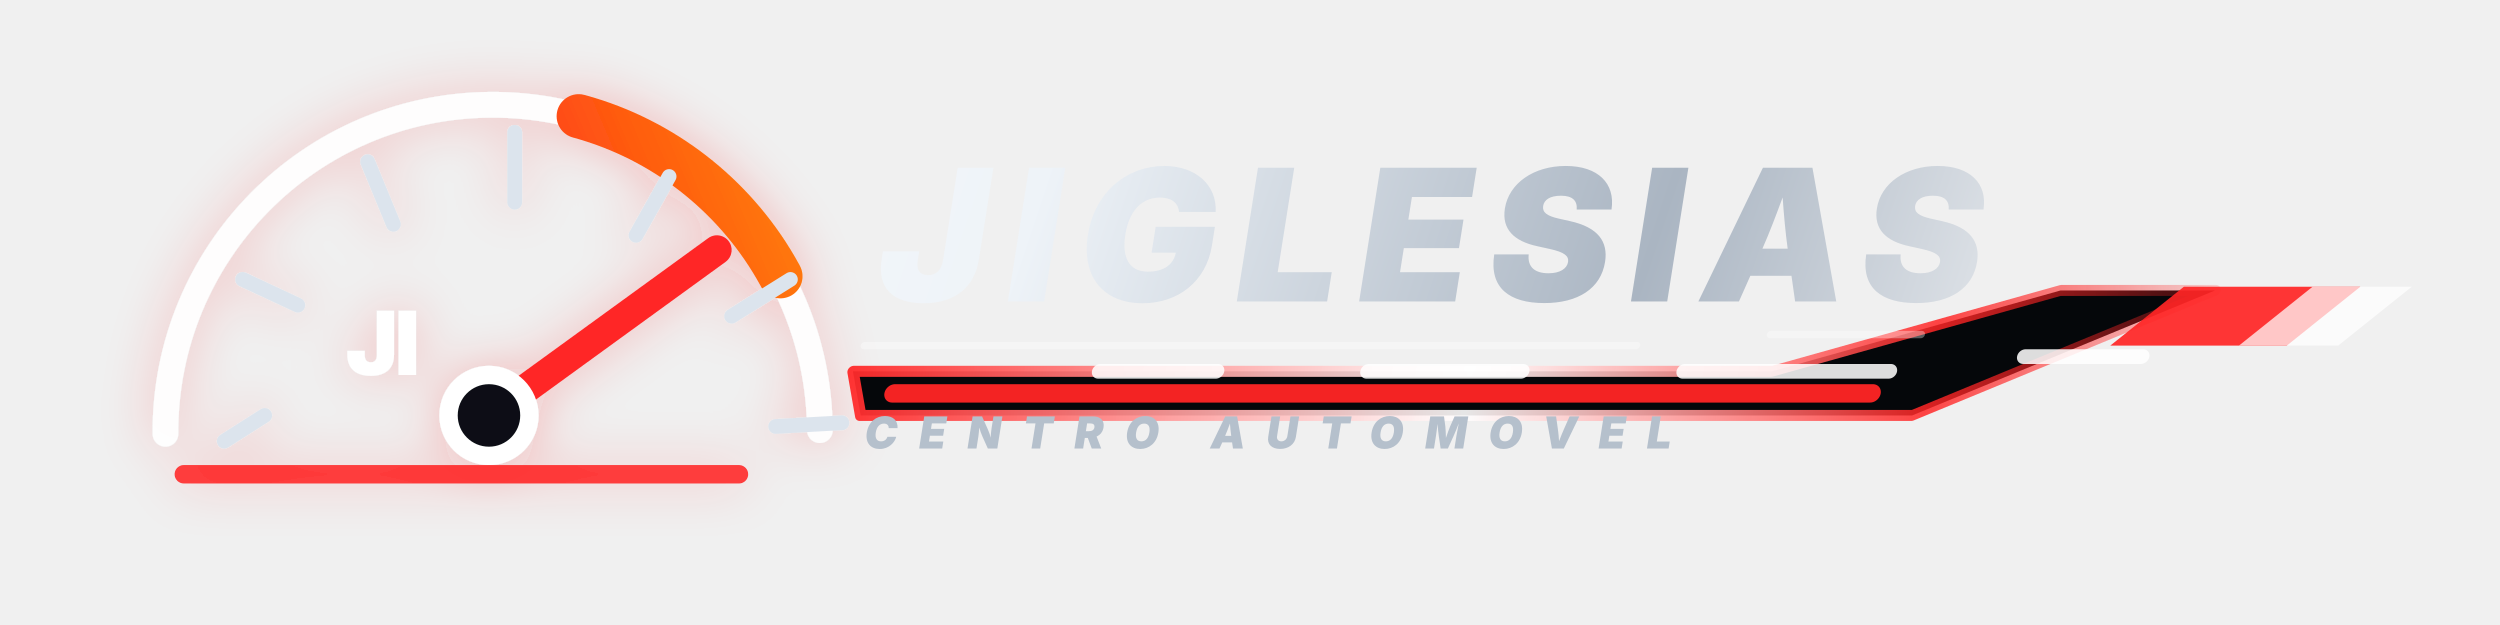
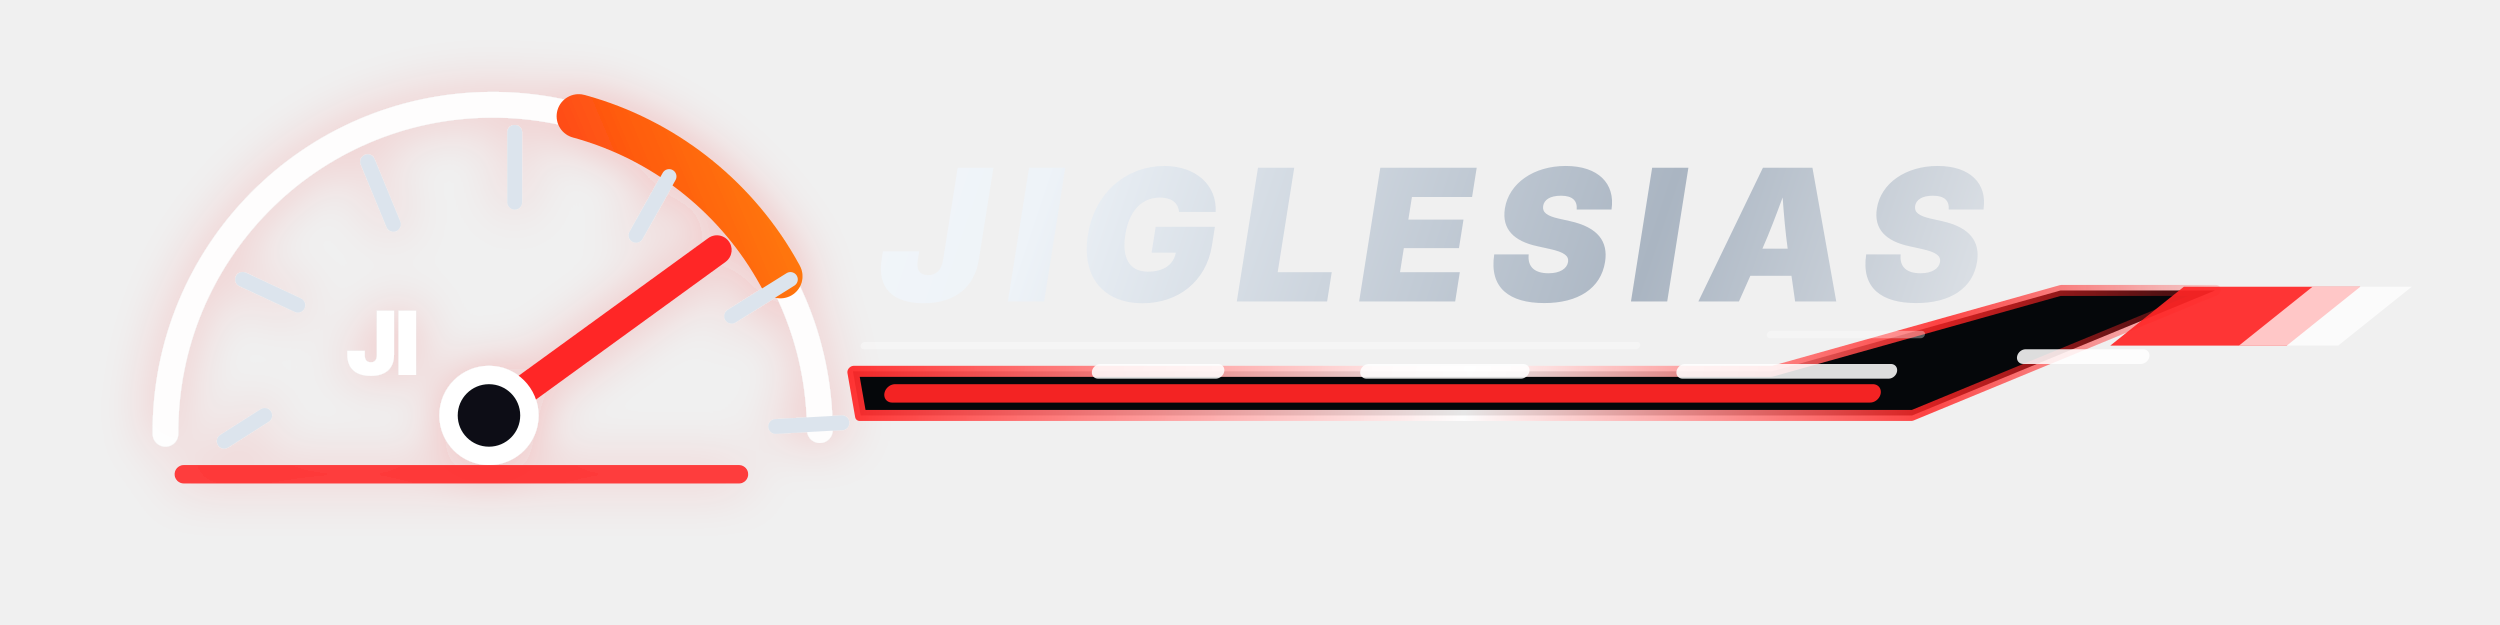
<svg xmlns="http://www.w3.org/2000/svg" viewBox="0 0 680 170" role="img" aria-labelledby="title desc">
  <defs>
    <linearGradient id="steel" x1="55" y1="28" x2="610" y2="126" gradientUnits="userSpaceOnUse">
      <stop offset="0" stop-color="#ffffff" />
      <stop offset=".42" stop-color="#eef3f8" />
      <stop offset=".72" stop-color="#aab5c2" />
      <stop offset="1" stop-color="#ffffff" />
    </linearGradient>
    <linearGradient id="redline" x1="44" y1="122" x2="228" y2="44" gradientUnits="userSpaceOnUse">
      <stop offset="0" stop-color="#ff2323" stop-opacity="0" />
      <stop offset=".45" stop-color="#ff2323" />
      <stop offset="1" stop-color="#ff8a00" />
    </linearGradient>
    <linearGradient id="roadGlow" x1="244" y1="103" x2="635" y2="103" gradientUnits="userSpaceOnUse">
      <stop offset="0" stop-color="#ff2525" stop-opacity=".95" />
      <stop offset=".44" stop-color="#ffffff" stop-opacity=".9" />
      <stop offset=".76" stop-color="#ff2525" stop-opacity=".85" />
      <stop offset="1" stop-color="#ff2525" stop-opacity="0" />
    </linearGradient>
    <filter id="nightGlow" x="-20%" y="-45%" width="140%" height="190%">
      <feDropShadow dx="0" dy="0" stdDeviation="3" flood-color="#ffffff" flood-opacity=".22" />
      <feDropShadow dx="0" dy="0" stdDeviation="7" flood-color="#ff2525" flood-opacity=".24" />
    </filter>
  </defs>
  <g filter="url(#nightGlow)">
    <path d="M45 118a89 89 0 0 1 178-1" fill="none" stroke="#ffffff" stroke-width="7" stroke-linecap="round" opacity=".9" />
    <path d="M45 118a89 89 0 0 1 178-1" fill="none" stroke="url(#redline)" stroke-width="12" stroke-linecap="round" stroke-dasharray="72 210" stroke-dashoffset="-164" />
    <path d="M72 113 61 120M81 83 66 76M107 61l-7-17M140 55V36M173 64l9-16M199 86l16-10M211 116l18-1" stroke="#dce4ed" stroke-width="4" stroke-linecap="round" />
    <path d="M133 113 195 68" stroke="#ff2525" stroke-width="8" stroke-linecap="round" />
    <circle cx="133" cy="113" r="11" fill="#0b0f15" stroke="#ffffff" stroke-width="5" />
    <path d="M50 129h151" stroke="#ff2525" stroke-width="5" stroke-linecap="round" opacity=".9" />
    <text x="94" y="102" font-family="Inter, Arial, sans-serif" font-size="24" font-weight="900" fill="#ffffff" letter-spacing="-1">JI</text>
  </g>
  <g transform="skewX(-9)">
    <text x="250" y="82" font-family="Inter, Arial Black, Arial, sans-serif" font-size="50" font-weight="900" fill="url(#steel)" letter-spacing="5">JIGLESIAS</text>
    <path d="M248 101h250l75-22h42l-77 34H252z" fill="#05070a" stroke="url(#roadGlow)" stroke-width="3" stroke-linejoin="round" />
    <path d="M260 107h266" stroke="#ff2525" stroke-width="5" stroke-linecap="round" opacity=".95" />
    <path d="M315 101h32M388 101h42M474 101h56M566 97h32" stroke="#ffffff" stroke-width="4" stroke-linecap="round" opacity=".86" />
    <path d="M250 94h210M496 91h41" stroke="#ffffff" stroke-width="2" stroke-linecap="round" opacity=".34" />
-     <text x="254" y="122" font-family="Inter, Arial, sans-serif" font-size="12" font-weight="900" fill="#b5c0cc" letter-spacing="5.8">CENTRO AUTOMOVEL</text>
  </g>
  <path d="M594 78h48l-20 16h-48z" fill="#ff2525" opacity=".92" />
  <path d="M629 78h27l-20 16h-27z" fill="#ffffff" opacity=".72" />
</svg>
